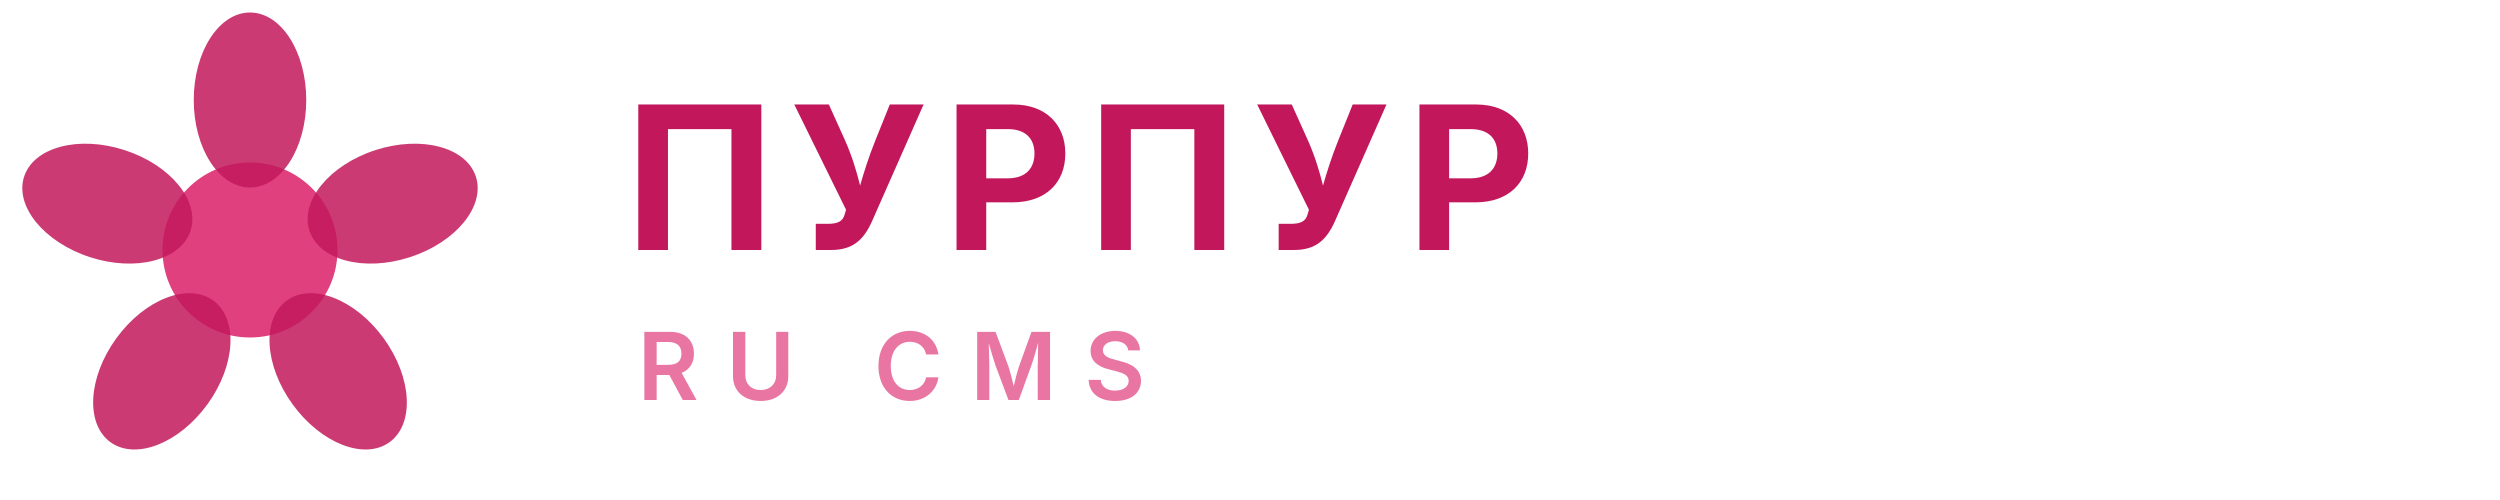
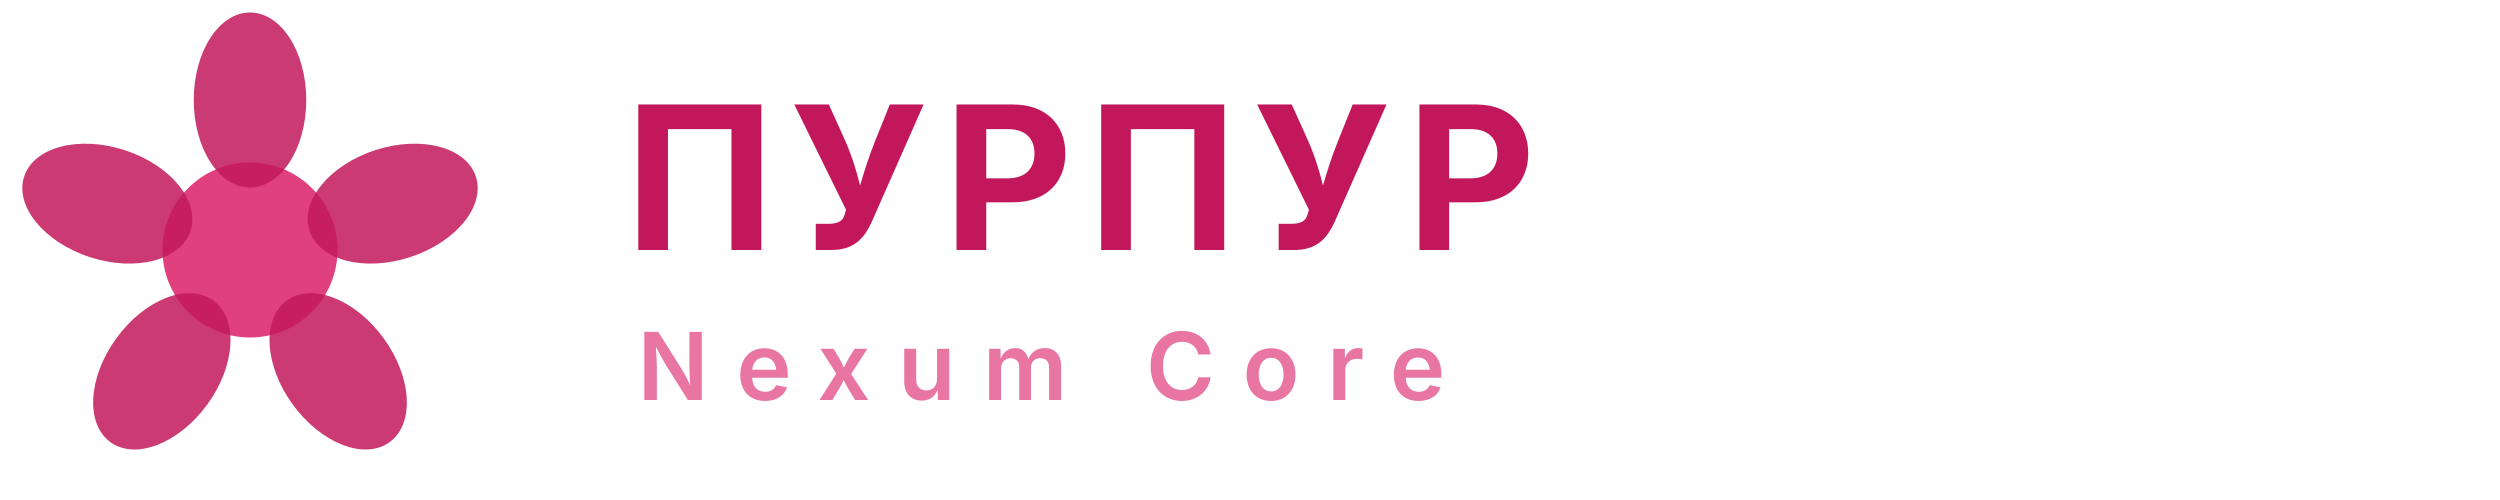
<svg xmlns="http://www.w3.org/2000/svg" width="200" height="40" viewBox="0 0 200 40">
  <defs>
    <linearGradient id="gmagenta" x1="0" y1="0" x2="1" y2="1">
      <stop offset="0" stop-color="#c2185b" />
      <stop offset="1" stop-color="#e0407e" />
    </linearGradient>
  </defs>
  <circle cx="20" cy="20" r="7" fill="#e0407e" />
  <ellipse cx="20" cy="8" rx="4.5" ry="7" fill="#c2185b" opacity=".85" transform="rotate(0 20 20)" />
  <ellipse cx="20" cy="8" rx="4.5" ry="7" fill="#c2185b" opacity=".85" transform="rotate(72 20 20)" />
  <ellipse cx="20" cy="8" rx="4.5" ry="7" fill="#c2185b" opacity=".85" transform="rotate(144 20 20)" />
  <ellipse cx="20" cy="8" rx="4.5" ry="7" fill="#c2185b" opacity=".85" transform="rotate(216 20 20)" />
  <ellipse cx="20" cy="8" rx="4.5" ry="7" fill="#c2185b" opacity=".85" transform="rotate(288 20 20)" />
  <text x="50" y="20" font-family="'Segoe UI','Inter',system-ui,Arial,sans-serif" font-size="16" font-weight="700" letter-spacing="1.2" fill="#c2185b">ПУРПУР</text>
-   <text x="51" y="32" font-family="'Segoe UI','Inter',system-ui,Arial,sans-serif" font-size="7.5" font-weight="600" letter-spacing="2.2" fill="#e0407e" opacity=".72">RU CMS</text>
+   <text x="51" y="32" font-family="'Segoe UI','Inter',system-ui,Arial,sans-serif" font-size="7.5" font-weight="600" letter-spacing="2.2" fill="#e0407e" opacity=".72">Nexum Core</text>
</svg>
